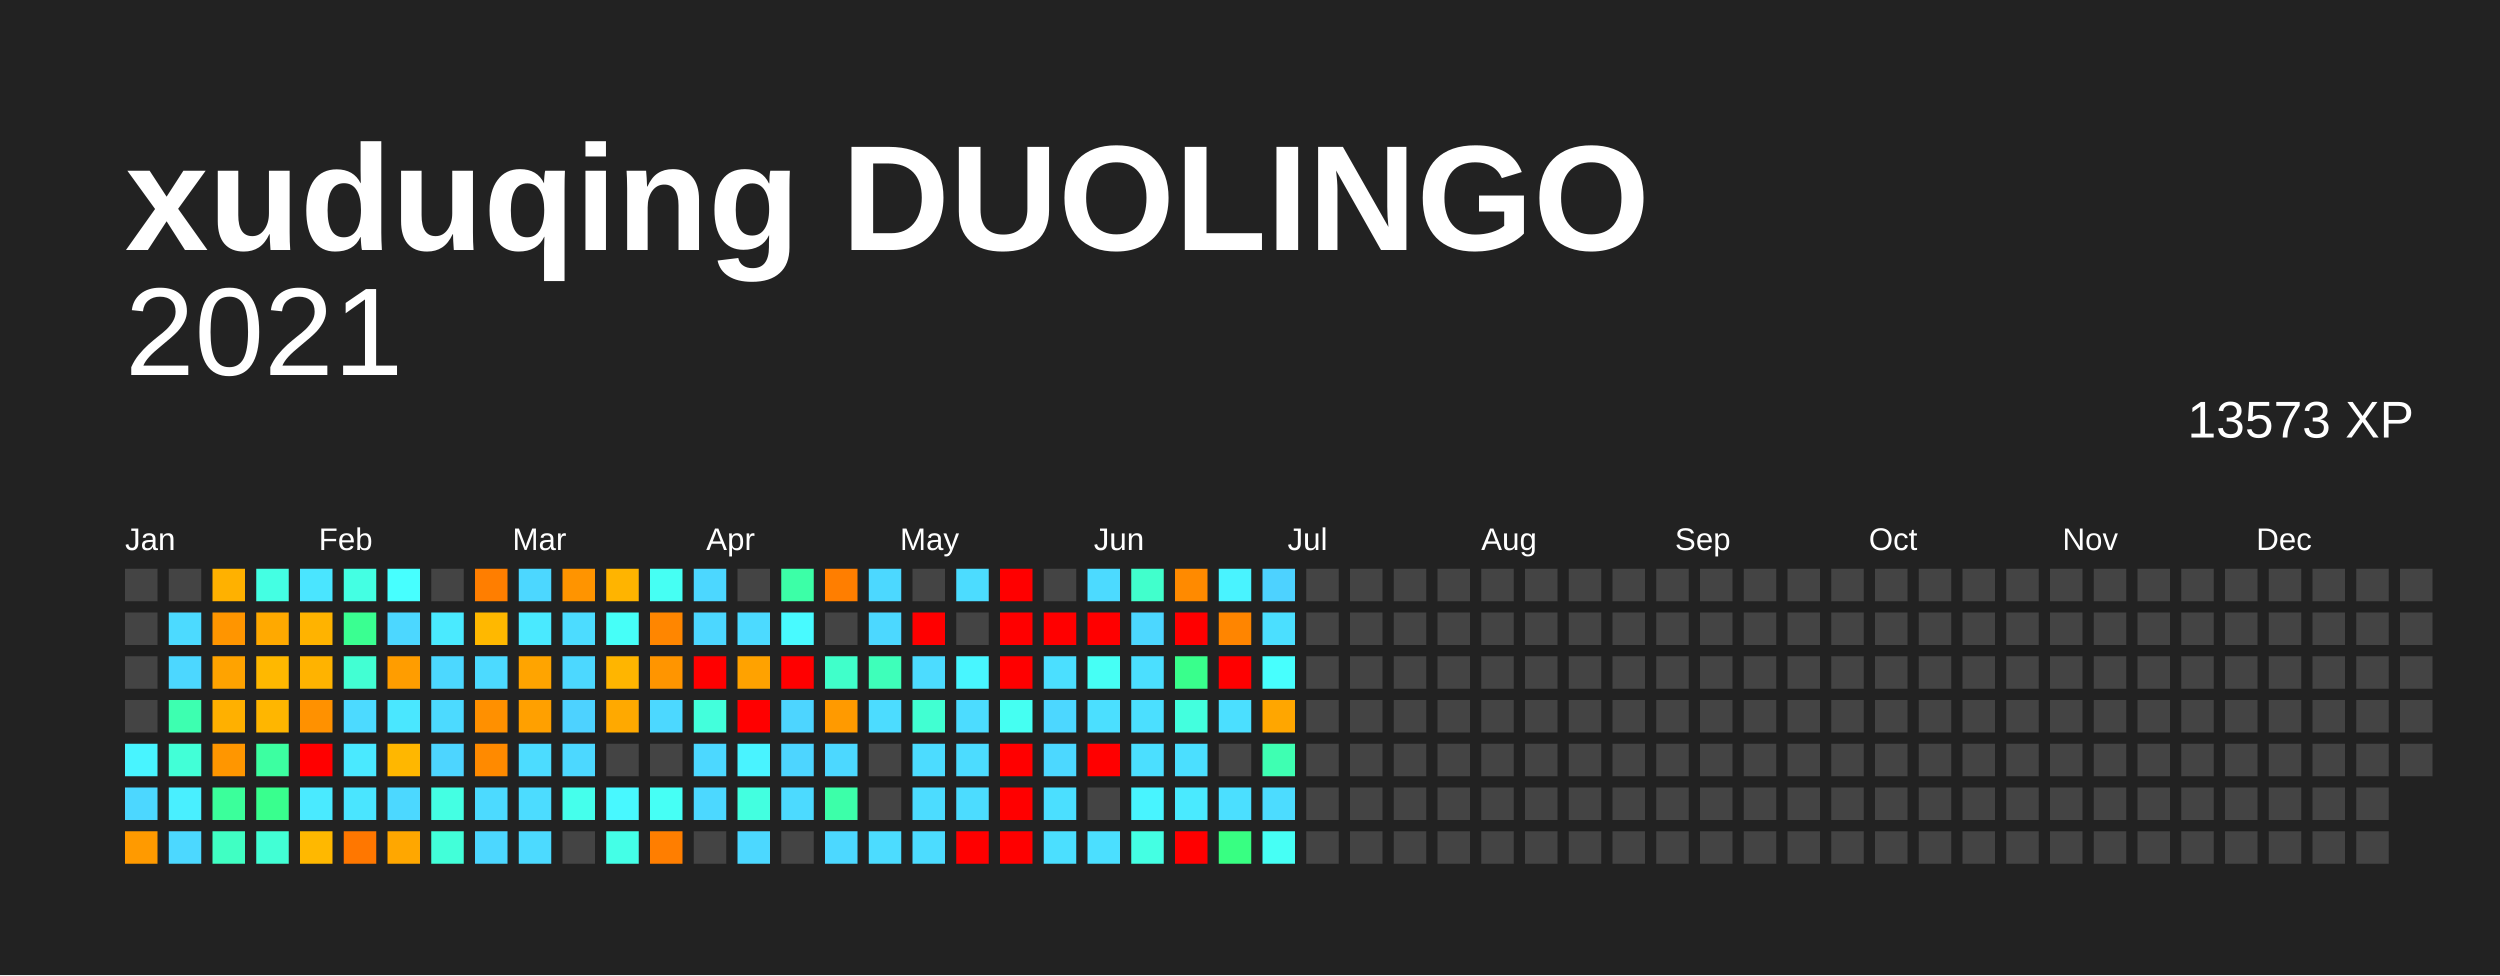
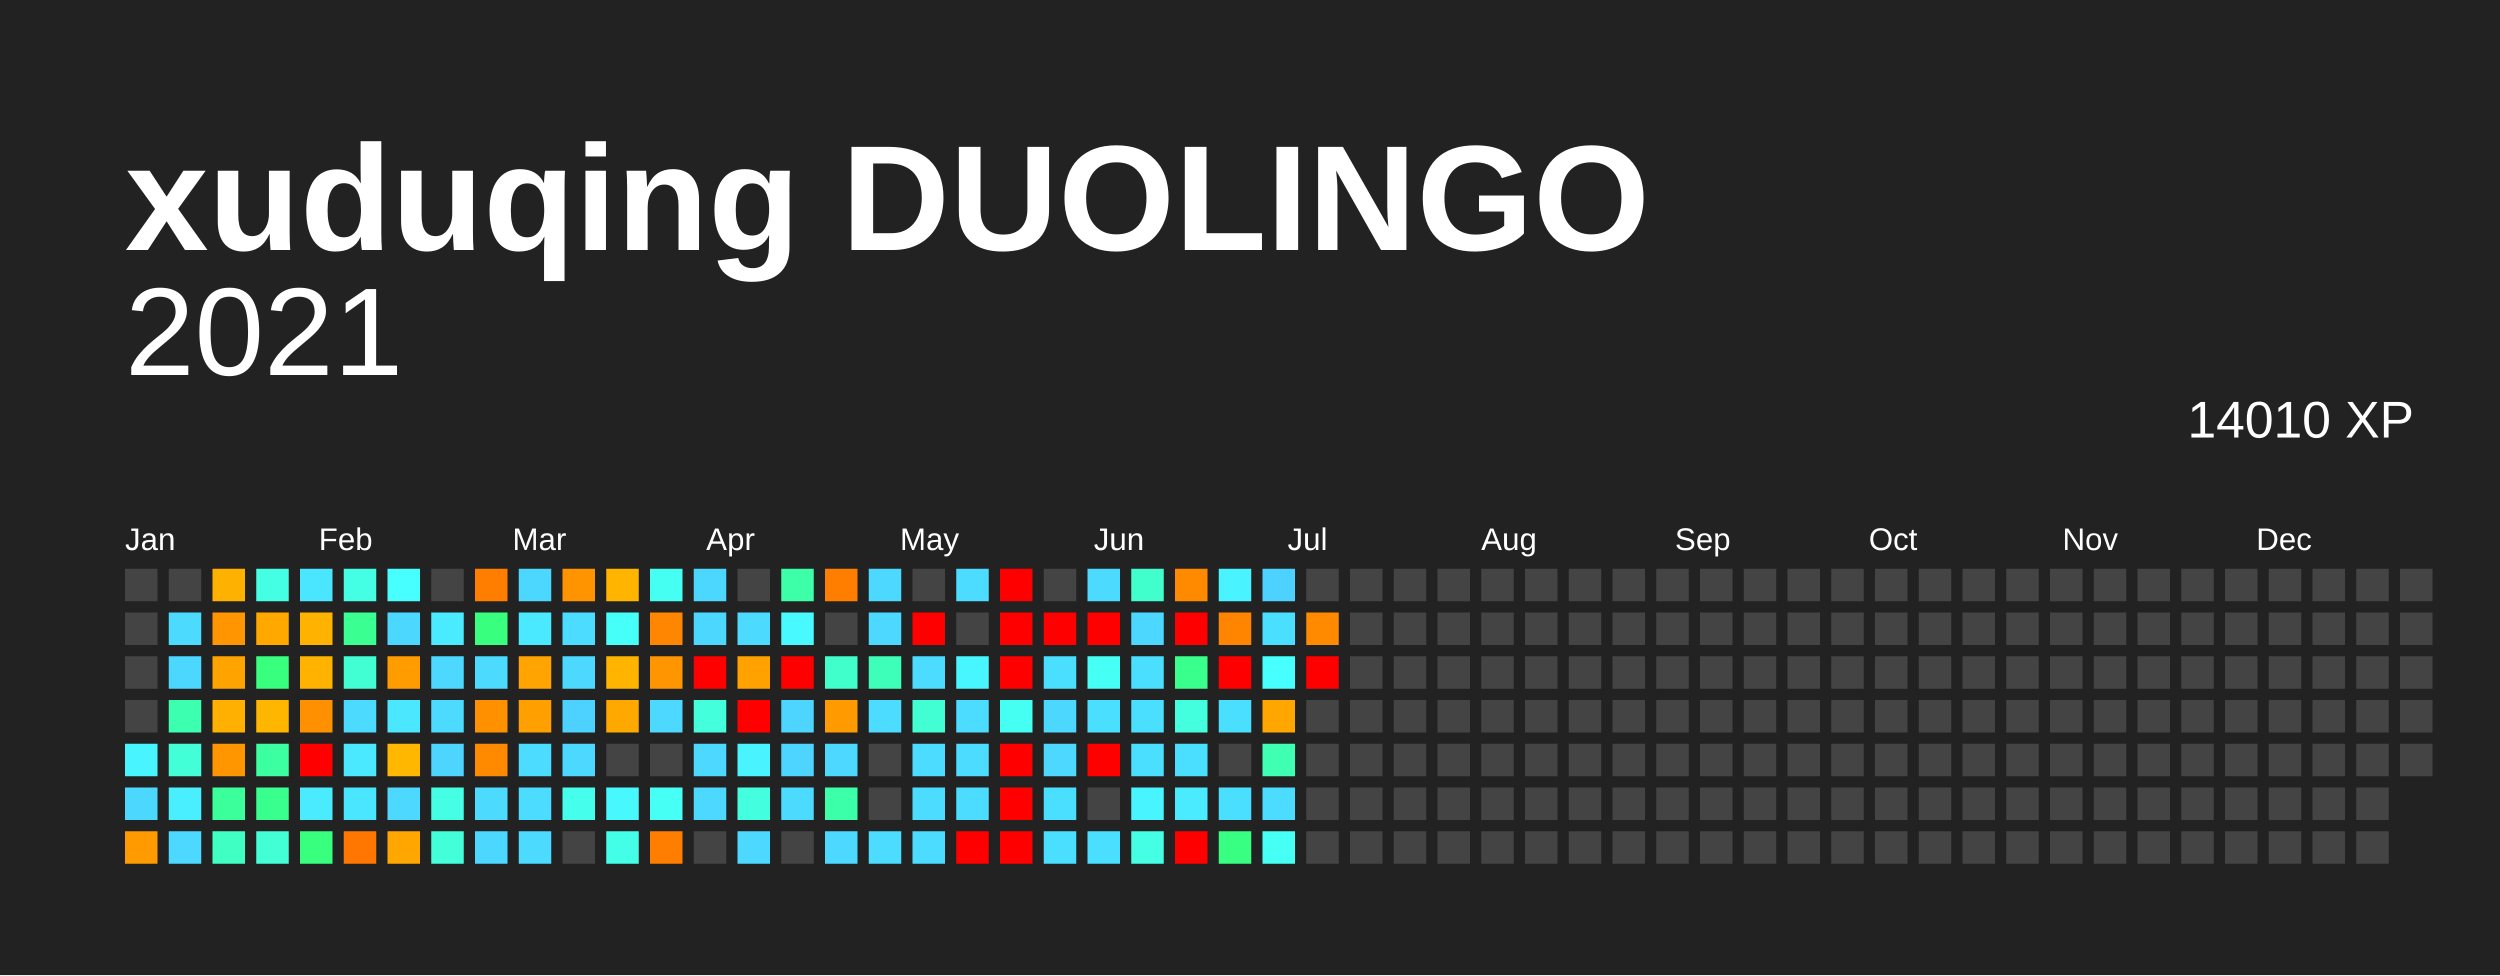
<svg xmlns="http://www.w3.org/2000/svg" baseProfile="full" height="78mm" version="1.1" viewBox="0,0,200,78" width="200mm">
  <defs />
  <rect fill="#222222" height="78" width="200" x="0" y="0" />
  <text fill="#FFFFFF" style="font-size:12px; font-family:Arial; font-weight:bold;" x="10" y="20">xuduqing DUOLINGO</text>
  <text alignment-baseline="hanging" fill="#FFFFFF" style="font-size:10.0px; font-family:Arial;" x="10" y="30">2021</text>
-   <text alignment-baseline="hanging" fill="#FFFFFF" style="font-size:4.125px; font-family:Arial;" x="175" y="35">13573 XP</text>
+   <text alignment-baseline="hanging" fill="#FFFFFF" style="font-size:4.125px; font-family:Arial;" x="175" y="35">14010 XP</text>
  <text fill="#FFFFFF" style="font-size:2.5px; font-family:Arial" x="10.0" y="44">Jan</text>
  <text fill="#FFFFFF" style="font-size:2.5px; font-family:Arial" x="25.5" y="44">Feb</text>
  <text fill="#FFFFFF" style="font-size:2.5px; font-family:Arial" x="41.0" y="44">Mar</text>
  <text fill="#FFFFFF" style="font-size:2.5px; font-family:Arial" x="56.5" y="44">Apr</text>
  <text fill="#FFFFFF" style="font-size:2.5px; font-family:Arial" x="72.0" y="44">May</text>
  <text fill="#FFFFFF" style="font-size:2.5px; font-family:Arial" x="87.5" y="44">Jun</text>
  <text fill="#FFFFFF" style="font-size:2.5px; font-family:Arial" x="103.0" y="44">Jul</text>
  <text fill="#FFFFFF" style="font-size:2.5px; font-family:Arial" x="118.5" y="44">Aug</text>
  <text fill="#FFFFFF" style="font-size:2.5px; font-family:Arial" x="134.0" y="44">Sep</text>
  <text fill="#FFFFFF" style="font-size:2.5px; font-family:Arial" x="149.5" y="44">Oct</text>
  <text fill="#FFFFFF" style="font-size:2.5px; font-family:Arial" x="165.0" y="44">Nov</text>
  <text fill="#FFFFFF" style="font-size:2.5px; font-family:Arial" x="180.5" y="44">Dec</text>
  <rect fill="#444444" height="2.6" width="2.6" x="10.0" y="45.5" />
  <rect fill="#444444" height="2.6" width="2.6" x="10.0" y="49.0" />
  <rect fill="#444444" height="2.6" width="2.6" x="10.0" y="52.5" />
  <rect fill="#444444" height="2.6" width="2.6" x="10.0" y="56.0" />
  <rect fill="#48f4ff" height="2.6" width="2.6" x="10.0" y="59.5" />
  <rect fill="#4cd7ff" height="2.6" width="2.6" x="10.0" y="63.0" />
  <rect fill="#ff9a00" height="2.6" width="2.6" x="10.0" y="66.5" />
  <rect fill="#444444" height="2.6" width="2.6" x="13.5" y="45.5" />
  <rect fill="#4cdaff" height="2.6" width="2.6" x="13.5" y="49.0" />
  <rect fill="#4cd7ff" height="2.6" width="2.6" x="13.5" y="52.5" />
  <rect fill="#3dffb0" height="2.6" width="2.6" x="13.5" y="56.0" />
  <rect fill="#42ffd7" height="2.6" width="2.6" x="13.5" y="59.5" />
  <rect fill="#49efff" height="2.6" width="2.6" x="13.5" y="63.0" />
  <rect fill="#4cd8ff" height="2.6" width="2.6" x="13.5" y="66.5" />
  <rect fill="#ffb100" height="2.6" width="2.6" x="17.0" y="45.5" />
  <rect fill="#ff9500" height="2.6" width="2.6" x="17.0" y="49.0" />
  <rect fill="#ffa300" height="2.6" width="2.6" x="17.0" y="52.5" />
  <rect fill="#ffb000" height="2.6" width="2.6" x="17.0" y="56.0" />
  <rect fill="#ff9600" height="2.6" width="2.6" x="17.0" y="59.5" />
  <rect fill="#3bff9b" height="2.6" width="2.6" x="17.0" y="63.0" />
  <rect fill="#40ffc3" height="2.6" width="2.6" x="17.0" y="66.5" />
  <rect fill="#44ffe3" height="2.6" width="2.6" x="20.5" y="45.5" />
  <rect fill="#ffa900" height="2.6" width="2.6" x="20.5" y="49.0" />
-   <rect fill="#ffb800" height="2.6" width="2.6" x="20.5" y="52.5" />
+   <rect fill="#38ff7e" height="2.6" width="2.6" x="20.5" y="52.5" />
  <rect fill="#ffb600" height="2.6" width="2.6" x="20.5" y="56.0" />
  <rect fill="#3cffa1" height="2.6" width="2.6" x="20.5" y="59.5" />
  <rect fill="#39ff8e" height="2.6" width="2.6" x="20.5" y="63.0" />
  <rect fill="#42ffd5" height="2.6" width="2.6" x="20.5" y="66.5" />
  <rect fill="#4ae5ff" height="2.6" width="2.6" x="24.0" y="45.5" />
  <rect fill="#ffb300" height="2.6" width="2.6" x="24.0" y="49.0" />
  <rect fill="#ffb300" height="2.6" width="2.6" x="24.0" y="52.5" />
  <rect fill="#ff9100" height="2.6" width="2.6" x="24.0" y="56.0" />
  <rect fill="red" height="2.6" width="2.6" x="24.0" y="59.5" />
  <rect fill="#4aeaff" height="2.6" width="2.6" x="24.0" y="63.0" />
-   <rect fill="#ffb800" height="2.6" width="2.6" x="24.0" y="66.5" />
+   <rect fill="#38ff7e" height="2.6" width="2.6" x="24.0" y="66.5" />
  <rect fill="#44ffe3" height="2.6" width="2.6" x="27.5" y="45.5" />
  <rect fill="#3aff91" height="2.6" width="2.6" x="27.5" y="49.0" />
  <rect fill="#42ffd3" height="2.6" width="2.6" x="27.5" y="52.5" />
  <rect fill="#4cdaff" height="2.6" width="2.6" x="27.5" y="56.0" />
  <rect fill="#4ae9ff" height="2.6" width="2.6" x="27.5" y="59.5" />
  <rect fill="#4ae5ff" height="2.6" width="2.6" x="27.5" y="63.0" />
  <rect fill="#ff7700" height="2.6" width="2.6" x="27.5" y="66.5" />
  <rect fill="#47ffff" height="2.6" width="2.6" x="31.0" y="45.5" />
  <rect fill="#4cd7ff" height="2.6" width="2.6" x="31.0" y="49.0" />
  <rect fill="#ff9d00" height="2.6" width="2.6" x="31.0" y="52.5" />
  <rect fill="#4ae7ff" height="2.6" width="2.6" x="31.0" y="56.0" />
  <rect fill="#ffb700" height="2.6" width="2.6" x="31.0" y="59.5" />
  <rect fill="#4cd8ff" height="2.6" width="2.6" x="31.0" y="63.0" />
  <rect fill="#ffa700" height="2.6" width="2.6" x="31.0" y="66.5" />
  <rect fill="#444444" height="2.6" width="2.6" x="34.5" y="45.5" />
  <rect fill="#4aeaff" height="2.6" width="2.6" x="34.5" y="49.0" />
  <rect fill="#4cd8ff" height="2.6" width="2.6" x="34.5" y="52.5" />
  <rect fill="#4cdaff" height="2.6" width="2.6" x="34.5" y="56.0" />
  <rect fill="#4dd5ff" height="2.6" width="2.6" x="34.5" y="59.5" />
  <rect fill="#44ffe3" height="2.6" width="2.6" x="34.5" y="63.0" />
  <rect fill="#42ffd9" height="2.6" width="2.6" x="34.5" y="66.5" />
  <rect fill="#ff7e00" height="2.6" width="2.6" x="38.0" y="45.5" />
-   <rect fill="#ffb800" height="2.6" width="2.6" x="38.0" y="49.0" />
+   <rect fill="#38ff7e" height="2.6" width="2.6" x="38.0" y="49.0" />
  <rect fill="#4cdaff" height="2.6" width="2.6" x="38.0" y="52.5" />
  <rect fill="#ff9000" height="2.6" width="2.6" x="38.0" y="56.0" />
  <rect fill="#ff8a00" height="2.6" width="2.6" x="38.0" y="59.5" />
  <rect fill="#4cdaff" height="2.6" width="2.6" x="38.0" y="63.0" />
  <rect fill="#4cd7ff" height="2.6" width="2.6" x="38.0" y="66.5" />
  <rect fill="#4cd7ff" height="2.6" width="2.6" x="41.5" y="45.5" />
  <rect fill="#4ae9ff" height="2.6" width="2.6" x="41.5" y="49.0" />
  <rect fill="#ffa400" height="2.6" width="2.6" x="41.5" y="52.5" />
  <rect fill="#ffa000" height="2.6" width="2.6" x="41.5" y="56.0" />
  <rect fill="#4cdcff" height="2.6" width="2.6" x="41.5" y="59.5" />
  <rect fill="#4cdcff" height="2.6" width="2.6" x="41.5" y="63.0" />
  <rect fill="#4cdaff" height="2.6" width="2.6" x="41.5" y="66.5" />
  <rect fill="#ff9400" height="2.6" width="2.6" x="45.0" y="45.5" />
  <rect fill="#4cdcff" height="2.6" width="2.6" x="45.0" y="49.0" />
  <rect fill="#4cd8ff" height="2.6" width="2.6" x="45.0" y="52.5" />
  <rect fill="#4dd2ff" height="2.6" width="2.6" x="45.0" y="56.0" />
  <rect fill="#4cd8ff" height="2.6" width="2.6" x="45.0" y="59.5" />
  <rect fill="#45ffec" height="2.6" width="2.6" x="45.0" y="63.0" />
  <rect fill="#444444" height="2.6" width="2.6" x="45.0" y="66.5" />
  <rect fill="#ffb400" height="2.6" width="2.6" x="48.5" y="45.5" />
  <rect fill="#46fff8" height="2.6" width="2.6" x="48.5" y="49.0" />
  <rect fill="#ffb500" height="2.6" width="2.6" x="48.5" y="52.5" />
  <rect fill="#ffa900" height="2.6" width="2.6" x="48.5" y="56.0" />
  <rect fill="#444444" height="2.6" width="2.6" x="48.5" y="59.5" />
  <rect fill="#48f8ff" height="2.6" width="2.6" x="48.5" y="63.0" />
  <rect fill="#44ffe7" height="2.6" width="2.6" x="48.5" y="66.5" />
  <rect fill="#46fff3" height="2.6" width="2.6" x="52.0" y="45.5" />
  <rect fill="#ff8600" height="2.6" width="2.6" x="52.0" y="49.0" />
  <rect fill="#ff9500" height="2.6" width="2.6" x="52.0" y="52.5" />
  <rect fill="#4cd8ff" height="2.6" width="2.6" x="52.0" y="56.0" />
  <rect fill="#444444" height="2.6" width="2.6" x="52.0" y="59.5" />
  <rect fill="#46fff5" height="2.6" width="2.6" x="52.0" y="63.0" />
  <rect fill="#ff7e00" height="2.6" width="2.6" x="52.0" y="66.5" />
  <rect fill="#4cd7ff" height="2.6" width="2.6" x="55.5" y="45.5" />
  <rect fill="#4cd7ff" height="2.6" width="2.6" x="55.5" y="49.0" />
  <rect fill="red" height="2.6" width="2.6" x="55.5" y="52.5" />
  <rect fill="#43ffdc" height="2.6" width="2.6" x="55.5" y="56.0" />
  <rect fill="#4cd8ff" height="2.6" width="2.6" x="55.5" y="59.5" />
  <rect fill="#4cd8ff" height="2.6" width="2.6" x="55.5" y="63.0" />
  <rect fill="#444444" height="2.6" width="2.6" x="55.5" y="66.5" />
  <rect fill="#444444" height="2.6" width="2.6" x="59.0" y="45.5" />
  <rect fill="#4cdaff" height="2.6" width="2.6" x="59.0" y="49.0" />
  <rect fill="#ffa200" height="2.6" width="2.6" x="59.0" y="52.5" />
  <rect fill="red" height="2.6" width="2.6" x="59.0" y="56.0" />
  <rect fill="#49f3ff" height="2.6" width="2.6" x="59.0" y="59.5" />
  <rect fill="#43ffe0" height="2.6" width="2.6" x="59.0" y="63.0" />
  <rect fill="#4cd8ff" height="2.6" width="2.6" x="59.0" y="66.5" />
  <rect fill="#3cffa7" height="2.6" width="2.6" x="62.5" y="45.5" />
  <rect fill="#48faff" height="2.6" width="2.6" x="62.5" y="49.0" />
  <rect fill="red" height="2.6" width="2.6" x="62.5" y="52.5" />
  <rect fill="#4dd5ff" height="2.6" width="2.6" x="62.5" y="56.0" />
  <rect fill="#4dd5ff" height="2.6" width="2.6" x="62.5" y="59.5" />
  <rect fill="#4cdaff" height="2.6" width="2.6" x="62.5" y="63.0" />
  <rect fill="#444444" height="2.6" width="2.6" x="62.5" y="66.5" />
  <rect fill="#ff7e00" height="2.6" width="2.6" x="66.0" y="45.5" />
  <rect fill="#444444" height="2.6" width="2.6" x="66.0" y="49.0" />
  <rect fill="#40ffca" height="2.6" width="2.6" x="66.0" y="52.5" />
  <rect fill="#ff9a00" height="2.6" width="2.6" x="66.0" y="56.0" />
  <rect fill="#4cd8ff" height="2.6" width="2.6" x="66.0" y="59.5" />
  <rect fill="#3cffa9" height="2.6" width="2.6" x="66.0" y="63.0" />
  <rect fill="#4cd8ff" height="2.6" width="2.6" x="66.0" y="66.5" />
  <rect fill="#4cd8ff" height="2.6" width="2.6" x="69.5" y="45.5" />
  <rect fill="#4cd8ff" height="2.6" width="2.6" x="69.5" y="49.0" />
  <rect fill="#3effba" height="2.6" width="2.6" x="69.5" y="52.5" />
  <rect fill="#4cdcff" height="2.6" width="2.6" x="69.5" y="56.0" />
  <rect fill="#444444" height="2.6" width="2.6" x="69.5" y="59.5" />
  <rect fill="#444444" height="2.6" width="2.6" x="69.5" y="63.0" />
  <rect fill="#4cdcff" height="2.6" width="2.6" x="69.5" y="66.5" />
  <rect fill="#444444" height="2.6" width="2.6" x="73.0" y="45.5" />
  <rect fill="red" height="2.6" width="2.6" x="73.0" y="49.0" />
  <rect fill="#4cdcff" height="2.6" width="2.6" x="73.0" y="52.5" />
  <rect fill="#41ffd2" height="2.6" width="2.6" x="73.0" y="56.0" />
  <rect fill="#4cdcff" height="2.6" width="2.6" x="73.0" y="59.5" />
  <rect fill="#4cdcff" height="2.6" width="2.6" x="73.0" y="63.0" />
  <rect fill="#4cdcff" height="2.6" width="2.6" x="73.0" y="66.5" />
  <rect fill="#4cdcff" height="2.6" width="2.6" x="76.5" y="45.5" />
  <rect fill="#444444" height="2.6" width="2.6" x="76.5" y="49.0" />
  <rect fill="#48f6ff" height="2.6" width="2.6" x="76.5" y="52.5" />
  <rect fill="#4cdcff" height="2.6" width="2.6" x="76.5" y="56.0" />
  <rect fill="#4cdcff" height="2.6" width="2.6" x="76.5" y="59.5" />
  <rect fill="#4cdcff" height="2.6" width="2.6" x="76.5" y="63.0" />
  <rect fill="red" height="2.6" width="2.6" x="76.5" y="66.5" />
  <rect fill="red" height="2.6" width="2.6" x="80.0" y="45.5" />
  <rect fill="red" height="2.6" width="2.6" x="80.0" y="49.0" />
  <rect fill="red" height="2.6" width="2.6" x="80.0" y="52.5" />
  <rect fill="#45fff2" height="2.6" width="2.6" x="80.0" y="56.0" />
  <rect fill="red" height="2.6" width="2.6" x="80.0" y="59.5" />
  <rect fill="red" height="2.6" width="2.6" x="80.0" y="63.0" />
  <rect fill="red" height="2.6" width="2.6" x="80.0" y="66.5" />
  <rect fill="#444444" height="2.6" width="2.6" x="83.5" y="45.5" />
  <rect fill="red" height="2.6" width="2.6" x="83.5" y="49.0" />
  <rect fill="#4bdfff" height="2.6" width="2.6" x="83.5" y="52.5" />
  <rect fill="#4cd7ff" height="2.6" width="2.6" x="83.5" y="56.0" />
  <rect fill="#4cd8ff" height="2.6" width="2.6" x="83.5" y="59.5" />
  <rect fill="#4bdfff" height="2.6" width="2.6" x="83.5" y="63.0" />
  <rect fill="#4bdfff" height="2.6" width="2.6" x="83.5" y="66.5" />
  <rect fill="#4cdaff" height="2.6" width="2.6" x="87.0" y="45.5" />
  <rect fill="red" height="2.6" width="2.6" x="87.0" y="49.0" />
  <rect fill="#46fff5" height="2.6" width="2.6" x="87.0" y="52.5" />
  <rect fill="#4bdfff" height="2.6" width="2.6" x="87.0" y="56.0" />
  <rect fill="red" height="2.6" width="2.6" x="87.0" y="59.5" />
  <rect fill="#444444" height="2.6" width="2.6" x="87.0" y="63.0" />
  <rect fill="#4bdfff" height="2.6" width="2.6" x="87.0" y="66.5" />
  <rect fill="#41ffcc" height="2.6" width="2.6" x="90.5" y="45.5" />
  <rect fill="#4cd7ff" height="2.6" width="2.6" x="90.5" y="49.0" />
  <rect fill="#4bdfff" height="2.6" width="2.6" x="90.5" y="52.5" />
  <rect fill="#4bdfff" height="2.6" width="2.6" x="90.5" y="56.0" />
  <rect fill="#4bdfff" height="2.6" width="2.6" x="90.5" y="59.5" />
  <rect fill="#48f4ff" height="2.6" width="2.6" x="90.5" y="63.0" />
  <rect fill="#44ffe3" height="2.6" width="2.6" x="90.5" y="66.5" />
  <rect fill="#ff8a00" height="2.6" width="2.6" x="94.0" y="45.5" />
  <rect fill="red" height="2.6" width="2.6" x="94.0" y="49.0" />
  <rect fill="#39ff8c" height="2.6" width="2.6" x="94.0" y="52.5" />
  <rect fill="#43ffde" height="2.6" width="2.6" x="94.0" y="56.0" />
  <rect fill="#4bdfff" height="2.6" width="2.6" x="94.0" y="59.5" />
  <rect fill="#4aeaff" height="2.6" width="2.6" x="94.0" y="63.0" />
  <rect fill="red" height="2.6" width="2.6" x="94.0" y="66.5" />
  <rect fill="#49f3ff" height="2.6" width="2.6" x="97.5" y="45.5" />
  <rect fill="#ff8500" height="2.6" width="2.6" x="97.5" y="49.0" />
  <rect fill="red" height="2.6" width="2.6" x="97.5" y="52.5" />
  <rect fill="#4bdfff" height="2.6" width="2.6" x="97.5" y="56.0" />
  <rect fill="#444444" height="2.6" width="2.6" x="97.5" y="59.5" />
  <rect fill="#4bdfff" height="2.6" width="2.6" x="97.5" y="63.0" />
  <rect fill="#38ff82" height="2.6" width="2.6" x="97.5" y="66.5" />
  <rect fill="#4dd2ff" height="2.6" width="2.6" x="101.0" y="45.5" />
  <rect fill="#4bdfff" height="2.6" width="2.6" x="101.0" y="49.0" />
  <rect fill="#47fffe" height="2.6" width="2.6" x="101.0" y="52.5" />
  <rect fill="#ffa600" height="2.6" width="2.6" x="101.0" y="56.0" />
  <rect fill="#3effb2" height="2.6" width="2.6" x="101.0" y="59.5" />
  <rect fill="#4cdcff" height="2.6" width="2.6" x="101.0" y="63.0" />
  <rect fill="#46fff5" height="2.6" width="2.6" x="101.0" y="66.5" />
  <rect fill="#444444" height="2.6" width="2.6" x="104.5" y="45.5" />
-   <rect fill="#444444" height="2.6" width="2.6" x="104.5" y="49.0" />
-   <rect fill="#444444" height="2.6" width="2.6" x="104.5" y="52.5" />
+   <rect fill="#ff8a00" height="2.6" width="2.6" x="104.5" y="49.0" />
+   <rect fill="red" height="2.6" width="2.6" x="104.5" y="52.5" />
  <rect fill="#444444" height="2.6" width="2.6" x="104.5" y="56.0" />
  <rect fill="#444444" height="2.6" width="2.6" x="104.5" y="59.5" />
  <rect fill="#444444" height="2.6" width="2.6" x="104.5" y="63.0" />
  <rect fill="#444444" height="2.6" width="2.6" x="104.5" y="66.5" />
  <rect fill="#444444" height="2.6" width="2.6" x="108.0" y="45.5" />
  <rect fill="#444444" height="2.6" width="2.6" x="108.0" y="49.0" />
  <rect fill="#444444" height="2.6" width="2.6" x="108.0" y="52.5" />
  <rect fill="#444444" height="2.6" width="2.6" x="108.0" y="56.0" />
  <rect fill="#444444" height="2.6" width="2.6" x="108.0" y="59.5" />
  <rect fill="#444444" height="2.6" width="2.6" x="108.0" y="63.0" />
  <rect fill="#444444" height="2.6" width="2.6" x="108.0" y="66.5" />
  <rect fill="#444444" height="2.6" width="2.6" x="111.5" y="45.5" />
  <rect fill="#444444" height="2.6" width="2.6" x="111.5" y="49.0" />
  <rect fill="#444444" height="2.6" width="2.6" x="111.5" y="52.5" />
  <rect fill="#444444" height="2.6" width="2.6" x="111.5" y="56.0" />
  <rect fill="#444444" height="2.6" width="2.6" x="111.5" y="59.5" />
  <rect fill="#444444" height="2.6" width="2.6" x="111.5" y="63.0" />
  <rect fill="#444444" height="2.6" width="2.6" x="111.5" y="66.5" />
  <rect fill="#444444" height="2.6" width="2.6" x="115.0" y="45.5" />
  <rect fill="#444444" height="2.6" width="2.6" x="115.0" y="49.0" />
  <rect fill="#444444" height="2.6" width="2.6" x="115.0" y="52.5" />
  <rect fill="#444444" height="2.6" width="2.6" x="115.0" y="56.0" />
  <rect fill="#444444" height="2.6" width="2.6" x="115.0" y="59.5" />
  <rect fill="#444444" height="2.6" width="2.6" x="115.0" y="63.0" />
  <rect fill="#444444" height="2.6" width="2.6" x="115.0" y="66.5" />
  <rect fill="#444444" height="2.6" width="2.6" x="118.5" y="45.5" />
  <rect fill="#444444" height="2.6" width="2.6" x="118.5" y="49.0" />
  <rect fill="#444444" height="2.6" width="2.6" x="118.5" y="52.5" />
  <rect fill="#444444" height="2.6" width="2.6" x="118.5" y="56.0" />
  <rect fill="#444444" height="2.6" width="2.6" x="118.5" y="59.5" />
  <rect fill="#444444" height="2.6" width="2.6" x="118.5" y="63.0" />
  <rect fill="#444444" height="2.6" width="2.6" x="118.5" y="66.5" />
  <rect fill="#444444" height="2.6" width="2.6" x="122.0" y="45.5" />
  <rect fill="#444444" height="2.6" width="2.6" x="122.0" y="49.0" />
  <rect fill="#444444" height="2.6" width="2.6" x="122.0" y="52.5" />
  <rect fill="#444444" height="2.6" width="2.6" x="122.0" y="56.0" />
  <rect fill="#444444" height="2.6" width="2.6" x="122.0" y="59.5" />
  <rect fill="#444444" height="2.6" width="2.6" x="122.0" y="63.0" />
  <rect fill="#444444" height="2.6" width="2.6" x="122.0" y="66.5" />
  <rect fill="#444444" height="2.6" width="2.6" x="125.5" y="45.5" />
  <rect fill="#444444" height="2.6" width="2.6" x="125.5" y="49.0" />
  <rect fill="#444444" height="2.6" width="2.6" x="125.5" y="52.5" />
  <rect fill="#444444" height="2.6" width="2.6" x="125.5" y="56.0" />
  <rect fill="#444444" height="2.6" width="2.6" x="125.5" y="59.5" />
  <rect fill="#444444" height="2.6" width="2.6" x="125.5" y="63.0" />
  <rect fill="#444444" height="2.6" width="2.6" x="125.5" y="66.5" />
  <rect fill="#444444" height="2.6" width="2.6" x="129.0" y="45.5" />
  <rect fill="#444444" height="2.6" width="2.6" x="129.0" y="49.0" />
  <rect fill="#444444" height="2.6" width="2.6" x="129.0" y="52.5" />
  <rect fill="#444444" height="2.6" width="2.6" x="129.0" y="56.0" />
  <rect fill="#444444" height="2.6" width="2.6" x="129.0" y="59.5" />
  <rect fill="#444444" height="2.6" width="2.6" x="129.0" y="63.0" />
  <rect fill="#444444" height="2.6" width="2.6" x="129.0" y="66.5" />
  <rect fill="#444444" height="2.6" width="2.6" x="132.5" y="45.5" />
  <rect fill="#444444" height="2.6" width="2.6" x="132.5" y="49.0" />
  <rect fill="#444444" height="2.6" width="2.6" x="132.5" y="52.5" />
  <rect fill="#444444" height="2.6" width="2.6" x="132.5" y="56.0" />
  <rect fill="#444444" height="2.6" width="2.6" x="132.5" y="59.5" />
  <rect fill="#444444" height="2.6" width="2.6" x="132.5" y="63.0" />
  <rect fill="#444444" height="2.6" width="2.6" x="132.5" y="66.5" />
  <rect fill="#444444" height="2.6" width="2.6" x="136.0" y="45.5" />
  <rect fill="#444444" height="2.6" width="2.6" x="136.0" y="49.0" />
  <rect fill="#444444" height="2.6" width="2.6" x="136.0" y="52.5" />
  <rect fill="#444444" height="2.6" width="2.6" x="136.0" y="56.0" />
  <rect fill="#444444" height="2.6" width="2.6" x="136.0" y="59.5" />
  <rect fill="#444444" height="2.6" width="2.6" x="136.0" y="63.0" />
  <rect fill="#444444" height="2.6" width="2.6" x="136.0" y="66.5" />
  <rect fill="#444444" height="2.6" width="2.6" x="139.5" y="45.5" />
  <rect fill="#444444" height="2.6" width="2.6" x="139.5" y="49.0" />
  <rect fill="#444444" height="2.6" width="2.6" x="139.5" y="52.5" />
  <rect fill="#444444" height="2.6" width="2.6" x="139.5" y="56.0" />
  <rect fill="#444444" height="2.6" width="2.6" x="139.5" y="59.5" />
  <rect fill="#444444" height="2.6" width="2.6" x="139.5" y="63.0" />
  <rect fill="#444444" height="2.6" width="2.6" x="139.5" y="66.5" />
  <rect fill="#444444" height="2.6" width="2.6" x="143.0" y="45.5" />
  <rect fill="#444444" height="2.6" width="2.6" x="143.0" y="49.0" />
  <rect fill="#444444" height="2.6" width="2.6" x="143.0" y="52.5" />
  <rect fill="#444444" height="2.6" width="2.6" x="143.0" y="56.0" />
  <rect fill="#444444" height="2.6" width="2.6" x="143.0" y="59.5" />
  <rect fill="#444444" height="2.6" width="2.6" x="143.0" y="63.0" />
  <rect fill="#444444" height="2.6" width="2.6" x="143.0" y="66.5" />
  <rect fill="#444444" height="2.6" width="2.6" x="146.5" y="45.5" />
  <rect fill="#444444" height="2.6" width="2.6" x="146.5" y="49.0" />
  <rect fill="#444444" height="2.6" width="2.6" x="146.5" y="52.5" />
  <rect fill="#444444" height="2.6" width="2.6" x="146.5" y="56.0" />
  <rect fill="#444444" height="2.6" width="2.6" x="146.5" y="59.5" />
  <rect fill="#444444" height="2.6" width="2.6" x="146.5" y="63.0" />
  <rect fill="#444444" height="2.6" width="2.6" x="146.5" y="66.5" />
  <rect fill="#444444" height="2.6" width="2.6" x="150.0" y="45.5" />
  <rect fill="#444444" height="2.6" width="2.6" x="150.0" y="49.0" />
  <rect fill="#444444" height="2.6" width="2.6" x="150.0" y="52.5" />
  <rect fill="#444444" height="2.6" width="2.6" x="150.0" y="56.0" />
  <rect fill="#444444" height="2.6" width="2.6" x="150.0" y="59.5" />
  <rect fill="#444444" height="2.6" width="2.6" x="150.0" y="63.0" />
  <rect fill="#444444" height="2.6" width="2.6" x="150.0" y="66.5" />
  <rect fill="#444444" height="2.6" width="2.6" x="153.5" y="45.5" />
  <rect fill="#444444" height="2.6" width="2.6" x="153.5" y="49.0" />
  <rect fill="#444444" height="2.6" width="2.6" x="153.5" y="52.5" />
  <rect fill="#444444" height="2.6" width="2.6" x="153.5" y="56.0" />
  <rect fill="#444444" height="2.6" width="2.6" x="153.5" y="59.5" />
  <rect fill="#444444" height="2.6" width="2.6" x="153.5" y="63.0" />
  <rect fill="#444444" height="2.6" width="2.6" x="153.5" y="66.5" />
  <rect fill="#444444" height="2.6" width="2.6" x="157.0" y="45.5" />
  <rect fill="#444444" height="2.6" width="2.6" x="157.0" y="49.0" />
  <rect fill="#444444" height="2.6" width="2.6" x="157.0" y="52.5" />
  <rect fill="#444444" height="2.6" width="2.6" x="157.0" y="56.0" />
  <rect fill="#444444" height="2.6" width="2.6" x="157.0" y="59.5" />
  <rect fill="#444444" height="2.6" width="2.6" x="157.0" y="63.0" />
  <rect fill="#444444" height="2.6" width="2.6" x="157.0" y="66.5" />
  <rect fill="#444444" height="2.6" width="2.6" x="160.5" y="45.5" />
  <rect fill="#444444" height="2.6" width="2.6" x="160.5" y="49.0" />
  <rect fill="#444444" height="2.6" width="2.6" x="160.5" y="52.5" />
  <rect fill="#444444" height="2.6" width="2.6" x="160.5" y="56.0" />
  <rect fill="#444444" height="2.6" width="2.6" x="160.5" y="59.5" />
  <rect fill="#444444" height="2.6" width="2.6" x="160.5" y="63.0" />
  <rect fill="#444444" height="2.6" width="2.6" x="160.5" y="66.5" />
  <rect fill="#444444" height="2.6" width="2.6" x="164.0" y="45.5" />
  <rect fill="#444444" height="2.6" width="2.6" x="164.0" y="49.0" />
  <rect fill="#444444" height="2.6" width="2.6" x="164.0" y="52.5" />
  <rect fill="#444444" height="2.6" width="2.6" x="164.0" y="56.0" />
  <rect fill="#444444" height="2.6" width="2.6" x="164.0" y="59.5" />
  <rect fill="#444444" height="2.6" width="2.6" x="164.0" y="63.0" />
  <rect fill="#444444" height="2.6" width="2.6" x="164.0" y="66.5" />
  <rect fill="#444444" height="2.6" width="2.6" x="167.5" y="45.5" />
  <rect fill="#444444" height="2.6" width="2.6" x="167.5" y="49.0" />
  <rect fill="#444444" height="2.6" width="2.6" x="167.5" y="52.5" />
  <rect fill="#444444" height="2.6" width="2.6" x="167.5" y="56.0" />
  <rect fill="#444444" height="2.6" width="2.6" x="167.5" y="59.5" />
  <rect fill="#444444" height="2.6" width="2.6" x="167.5" y="63.0" />
  <rect fill="#444444" height="2.6" width="2.6" x="167.5" y="66.5" />
  <rect fill="#444444" height="2.6" width="2.6" x="171.0" y="45.5" />
  <rect fill="#444444" height="2.6" width="2.6" x="171.0" y="49.0" />
  <rect fill="#444444" height="2.6" width="2.6" x="171.0" y="52.5" />
  <rect fill="#444444" height="2.6" width="2.6" x="171.0" y="56.0" />
  <rect fill="#444444" height="2.6" width="2.6" x="171.0" y="59.5" />
  <rect fill="#444444" height="2.6" width="2.6" x="171.0" y="63.0" />
  <rect fill="#444444" height="2.6" width="2.6" x="171.0" y="66.5" />
  <rect fill="#444444" height="2.6" width="2.6" x="174.5" y="45.5" />
  <rect fill="#444444" height="2.6" width="2.6" x="174.5" y="49.0" />
  <rect fill="#444444" height="2.6" width="2.6" x="174.5" y="52.5" />
  <rect fill="#444444" height="2.6" width="2.6" x="174.5" y="56.0" />
  <rect fill="#444444" height="2.6" width="2.6" x="174.5" y="59.5" />
  <rect fill="#444444" height="2.6" width="2.6" x="174.5" y="63.0" />
  <rect fill="#444444" height="2.6" width="2.6" x="174.5" y="66.5" />
  <rect fill="#444444" height="2.6" width="2.6" x="178.0" y="45.5" />
  <rect fill="#444444" height="2.6" width="2.6" x="178.0" y="49.0" />
  <rect fill="#444444" height="2.6" width="2.6" x="178.0" y="52.5" />
  <rect fill="#444444" height="2.6" width="2.6" x="178.0" y="56.0" />
  <rect fill="#444444" height="2.6" width="2.6" x="178.0" y="59.5" />
  <rect fill="#444444" height="2.6" width="2.6" x="178.0" y="63.0" />
  <rect fill="#444444" height="2.6" width="2.6" x="178.0" y="66.5" />
  <rect fill="#444444" height="2.6" width="2.6" x="181.5" y="45.5" />
  <rect fill="#444444" height="2.6" width="2.6" x="181.5" y="49.0" />
  <rect fill="#444444" height="2.6" width="2.6" x="181.5" y="52.5" />
  <rect fill="#444444" height="2.6" width="2.6" x="181.5" y="56.0" />
  <rect fill="#444444" height="2.6" width="2.6" x="181.5" y="59.5" />
  <rect fill="#444444" height="2.6" width="2.6" x="181.5" y="63.0" />
  <rect fill="#444444" height="2.6" width="2.6" x="181.5" y="66.5" />
  <rect fill="#444444" height="2.6" width="2.6" x="185.0" y="45.5" />
  <rect fill="#444444" height="2.6" width="2.6" x="185.0" y="49.0" />
  <rect fill="#444444" height="2.6" width="2.6" x="185.0" y="52.5" />
  <rect fill="#444444" height="2.6" width="2.6" x="185.0" y="56.0" />
  <rect fill="#444444" height="2.6" width="2.6" x="185.0" y="59.5" />
  <rect fill="#444444" height="2.6" width="2.6" x="185.0" y="63.0" />
  <rect fill="#444444" height="2.6" width="2.6" x="185.0" y="66.5" />
  <rect fill="#444444" height="2.6" width="2.6" x="188.5" y="45.5" />
  <rect fill="#444444" height="2.6" width="2.6" x="188.5" y="49.0" />
  <rect fill="#444444" height="2.6" width="2.6" x="188.5" y="52.5" />
  <rect fill="#444444" height="2.6" width="2.6" x="188.5" y="56.0" />
  <rect fill="#444444" height="2.6" width="2.6" x="188.5" y="59.5" />
  <rect fill="#444444" height="2.6" width="2.6" x="188.5" y="63.0" />
  <rect fill="#444444" height="2.6" width="2.6" x="188.5" y="66.5" />
  <rect fill="#444444" height="2.6" width="2.6" x="192.0" y="45.5" />
  <rect fill="#444444" height="2.6" width="2.6" x="192.0" y="49.0" />
  <rect fill="#444444" height="2.6" width="2.6" x="192.0" y="52.5" />
  <rect fill="#444444" height="2.6" width="2.6" x="192.0" y="56.0" />
  <rect fill="#444444" height="2.6" width="2.6" x="192.0" y="59.5" />
</svg>
